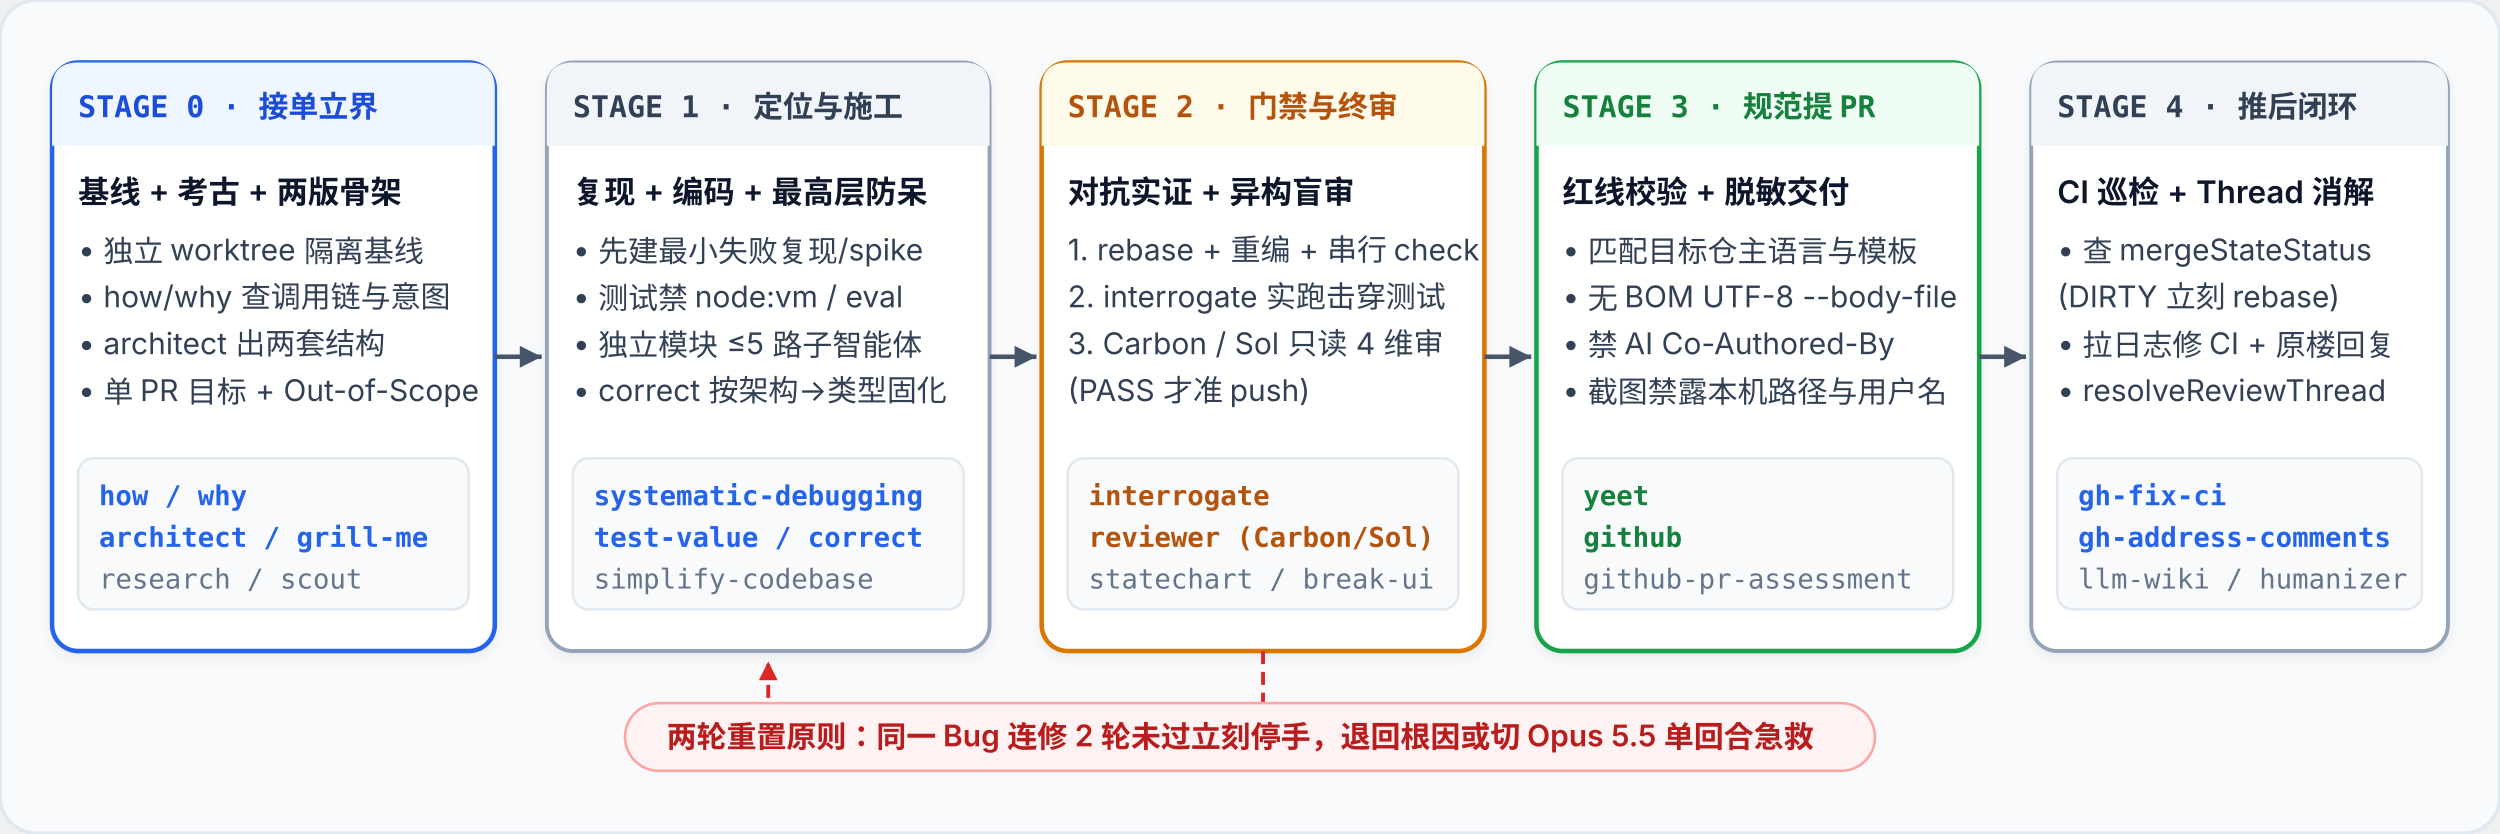
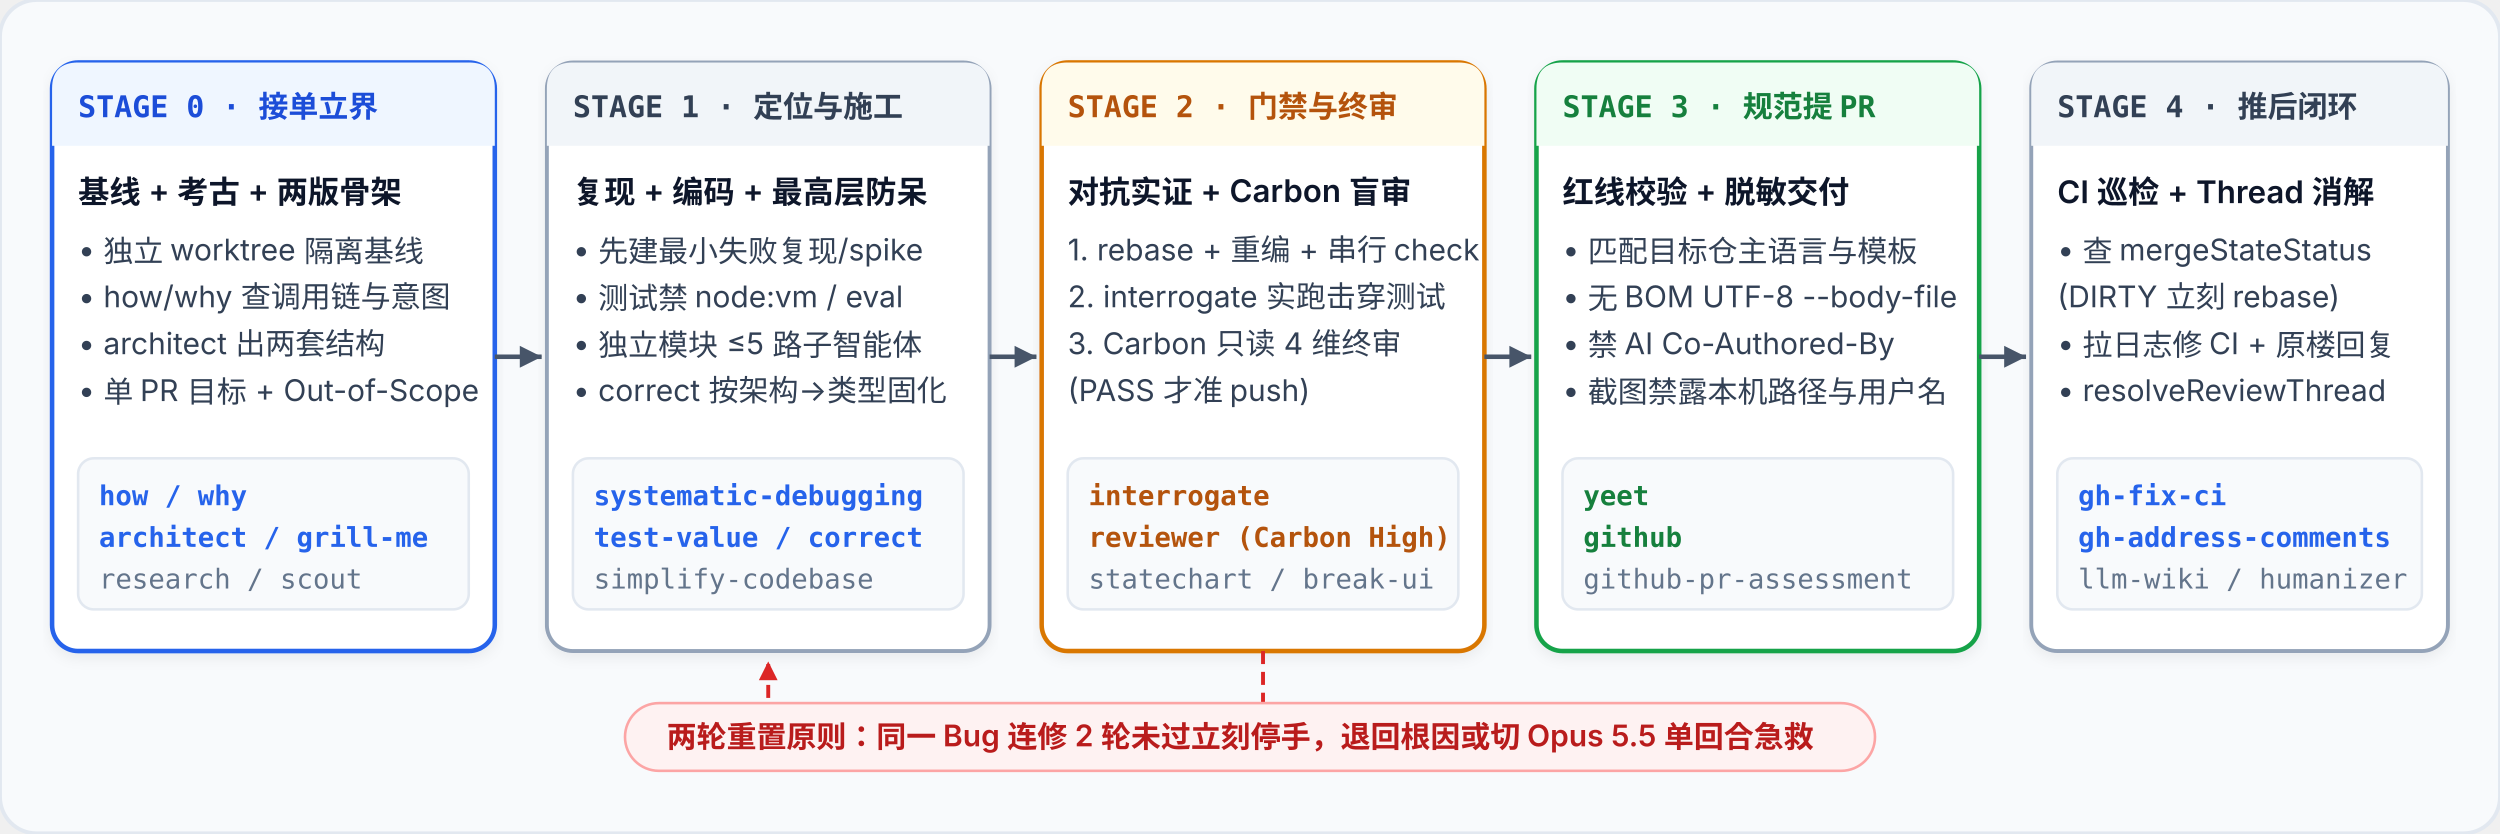
<svg xmlns="http://www.w3.org/2000/svg" viewBox="0 0 960 320" role="img" aria-labelledby="pipe-title pipe-desc">
  <defs>
    <marker id="arr" viewBox="0 0 10 10" refX="8" refY="5" markerWidth="6" markerHeight="6" orient="auto-start-reverse">
      <path d="M 0 1 L 8 5 L 0 9 z" fill="#475569" />
    </marker>
    <marker id="arrRed" viewBox="0 0 10 10" refX="8" refY="5" markerWidth="6" markerHeight="6" orient="auto-start-reverse">
      <path d="M 0 1 L 8 5 L 0 9 z" fill="#dc2626" />
    </marker>
    <filter id="cardShadow" x="-2%" y="-2%" width="104%" height="108%">
      <feDropShadow dx="0" dy="2" stdDeviation="2.5" flood-color="#0f172a" flood-opacity="0.06" />
    </filter>
  </defs>
  <rect width="960" height="320" rx="14" fill="#f8fafc" stroke="#e2e8f0" stroke-width="1.5" />
  <g filter="url(#cardShadow)">
    <rect x="20" y="24" width="170" height="226" rx="10" fill="#ffffff" stroke="#2563eb" stroke-width="1.75" />
    <path d="M 20 34 Q 20 24 30 24 L 180 24 Q 190 24 190 34 L 190 56 L 20 56 Z" fill="#eff6ff" />
    <text x="30" y="45" font-family="SFMono-Regular, Consolas, monospace" font-size="11.5" font-weight="700" fill="#1d4ed8">STAGE 0 · 接单立界</text>
    <text x="30" y="78" font-family="-apple-system, BlinkMacSystemFont, 'Segoe UI', sans-serif" font-size="12" font-weight="600" fill="#0f172a">基线 + 考古 + 两版骨架</text>
    <text x="30" y="100" font-family="-apple-system, BlinkMacSystemFont, 'Segoe UI', sans-serif" font-size="11.5" fill="#334155">• 独立 worktree 隔离基线</text>
    <text x="30" y="118" font-family="-apple-system, BlinkMacSystemFont, 'Segoe UI', sans-serif" font-size="11.5" fill="#334155">• how/why 查调用链与意图</text>
    <text x="30" y="136" font-family="-apple-system, BlinkMacSystemFont, 'Segoe UI', sans-serif" font-size="11.5" fill="#334155">• architect 出两套结构</text>
    <text x="30" y="154" font-family="-apple-system, BlinkMacSystemFont, 'Segoe UI', sans-serif" font-size="11.5" fill="#334155">• 单 PR 目标 + Out-of-Scope</text>
    <rect x="30" y="176" width="150" height="58" rx="6" fill="#f8fafc" stroke="#e2e8f0" />
    <text x="38" y="194" font-family="SFMono-Regular, Consolas, monospace" font-size="10.5" font-weight="600" fill="#2563eb">how / why</text>
    <text x="38" y="210" font-family="SFMono-Regular, Consolas, monospace" font-size="10.5" font-weight="600" fill="#2563eb">architect / grill-me</text>
    <text x="38" y="226" font-family="SFMono-Regular, Consolas, monospace" font-size="10.5" fill="#64748b">research / scout</text>
  </g>
  <path d="M 190 137 L 208 137" fill="none" stroke="#475569" stroke-width="1.75" marker-end="url(#arr)" />
  <g filter="url(#cardShadow)">
    <rect x="210" y="24" width="170" height="226" rx="10" fill="#ffffff" stroke="#94a3b8" stroke-width="1.5" />
    <path d="M 210 34 Q 210 24 220 24 L 370 24 Q 380 24 380 34 L 380 56 L 210 56 Z" fill="#f1f5f9" />
    <text x="220" y="45" font-family="SFMono-Regular, Consolas, monospace" font-size="11.5" font-weight="700" fill="#334155">STAGE 1 · 定位与施工</text>
    <text x="220" y="78" font-family="-apple-system, BlinkMacSystemFont, 'Segoe UI', sans-serif" font-size="12" font-weight="600" fill="#0f172a">复现 + 编码 + 最高层防呆</text>
    <text x="220" y="100" font-family="-apple-system, BlinkMacSystemFont, 'Segoe UI', sans-serif" font-size="11.5" fill="#334155">• 先建最小失败复现/spike</text>
    <text x="220" y="118" font-family="-apple-system, BlinkMacSystemFont, 'Segoe UI', sans-serif" font-size="11.5" fill="#334155">• 测试禁 node:vm / eval</text>
    <text x="220" y="136" font-family="-apple-system, BlinkMacSystemFont, 'Segoe UI', sans-serif" font-size="11.5" fill="#334155">• 独立模块 ≤5 路子智能体</text>
    <text x="220" y="154" font-family="-apple-system, BlinkMacSystemFont, 'Segoe UI', sans-serif" font-size="11.5" fill="#334155">• correct 按架构→类型固化</text>
    <rect x="220" y="176" width="150" height="58" rx="6" fill="#f8fafc" stroke="#e2e8f0" />
    <text x="228" y="194" font-family="SFMono-Regular, Consolas, monospace" font-size="10.5" font-weight="600" fill="#2563eb">systematic-debugging</text>
    <text x="228" y="210" font-family="SFMono-Regular, Consolas, monospace" font-size="10.5" font-weight="600" fill="#2563eb">test-value / correct</text>
    <text x="228" y="226" font-family="SFMono-Regular, Consolas, monospace" font-size="10.5" fill="#64748b">simplify-codebase</text>
  </g>
  <path d="M 380 137 L 398 137" fill="none" stroke="#475569" stroke-width="1.75" marker-end="url(#arr)" />
  <g filter="url(#cardShadow)">
    <rect x="400" y="24" width="170" height="226" rx="10" fill="#ffffff" stroke="#d97706" stroke-width="1.75" />
    <path d="M 400 34 Q 400 24 410 24 L 560 24 Q 570 24 570 34 L 570 56 L 400 56 Z" fill="#fffbeb" />
    <text x="410" y="45" font-family="SFMono-Regular, Consolas, monospace" font-size="11.5" font-weight="700" fill="#b45309">STAGE 2 · 门禁与终审</text>
-     <text x="410" y="78" font-family="-apple-system, BlinkMacSystemFont, 'Segoe UI', sans-serif" font-size="12" font-weight="600" fill="#0f172a">对抗实证 + 异构盲审</text>
+     <text x="410" y="78" font-family="-apple-system, BlinkMacSystemFont, 'Segoe UI', sans-serif" font-size="12" font-weight="600" fill="#0f172a">对抗实证 + Carbon 盲审</text>
    <text x="410" y="100" font-family="-apple-system, BlinkMacSystemFont, 'Segoe UI', sans-serif" font-size="11.5" fill="#334155">1. rebase + 重编 + 串行 check</text>
    <text x="410" y="118" font-family="-apple-system, BlinkMacSystemFont, 'Segoe UI', sans-serif" font-size="11.5" fill="#334155">2. interrogate 实跑击穿测试</text>
-     <text x="410" y="136" font-family="-apple-system, BlinkMacSystemFont, 'Segoe UI', sans-serif" font-size="11.5" fill="#334155">3. Carbon / Sol 只读 4 维审</text>
+     <text x="410" y="136" font-family="-apple-system, BlinkMacSystemFont, 'Segoe UI', sans-serif" font-size="11.5" fill="#334155">3. Carbon 只读 4 维终审</text>
    <text x="410" y="154" font-family="-apple-system, BlinkMacSystemFont, 'Segoe UI', sans-serif" font-size="11.5" fill="#334155">   (PASS 才准 push)</text>
    <rect x="410" y="176" width="150" height="58" rx="6" fill="#f8fafc" stroke="#e2e8f0" />
    <text x="418" y="194" font-family="SFMono-Regular, Consolas, monospace" font-size="10.5" font-weight="600" fill="#b45309">interrogate</text>
-     <text x="418" y="210" font-family="SFMono-Regular, Consolas, monospace" font-size="10.5" font-weight="600" fill="#b45309">reviewer (Carbon/Sol)</text>
+     <text x="418" y="210" font-family="SFMono-Regular, Consolas, monospace" font-size="10.5" font-weight="600" fill="#b45309">reviewer (Carbon High)</text>
    <text x="418" y="226" font-family="SFMono-Regular, Consolas, monospace" font-size="10.5" fill="#64748b">statechart / break-ui</text>
  </g>
  <path d="M 570 137 L 588 137" fill="none" stroke="#475569" stroke-width="1.75" marker-end="url(#arr)" />
  <g filter="url(#cardShadow)">
    <rect x="590" y="24" width="170" height="226" rx="10" fill="#ffffff" stroke="#16a34a" stroke-width="1.75" />
    <path d="M 590 34 Q 590 24 600 24 L 750 24 Q 760 24 760 34 L 760 56 L 590 56 Z" fill="#f0fdf4" />
    <text x="600" y="45" font-family="SFMono-Regular, Consolas, monospace" font-size="11.5" font-weight="700" fill="#15803d">STAGE 3 · 规范提 PR</text>
    <text x="600" y="78" font-family="-apple-system, BlinkMacSystemFont, 'Segoe UI', sans-serif" font-size="12" font-weight="600" fill="#0f172a">红线校验 + 脱敏交付</text>
    <text x="600" y="100" font-family="-apple-system, BlinkMacSystemFont, 'Segoe UI', sans-serif" font-size="11.5" fill="#334155">• 匹配目标仓主语言与模板</text>
    <text x="600" y="118" font-family="-apple-system, BlinkMacSystemFont, 'Segoe UI', sans-serif" font-size="11.5" fill="#334155">• 无 BOM UTF-8 --body-file</text>
    <text x="600" y="136" font-family="-apple-system, BlinkMacSystemFont, 'Segoe UI', sans-serif" font-size="11.5" fill="#334155">• 禁 AI Co-Authored-By</text>
    <text x="600" y="154" font-family="-apple-system, BlinkMacSystemFont, 'Segoe UI', sans-serif" font-size="11.5" fill="#334155">• 截图禁露本机路径与用户名</text>
    <rect x="600" y="176" width="150" height="58" rx="6" fill="#f8fafc" stroke="#e2e8f0" />
    <text x="608" y="194" font-family="SFMono-Regular, Consolas, monospace" font-size="10.5" font-weight="600" fill="#15803d">yeet</text>
    <text x="608" y="210" font-family="SFMono-Regular, Consolas, monospace" font-size="10.5" font-weight="600" fill="#15803d">github</text>
    <text x="608" y="226" font-family="SFMono-Regular, Consolas, monospace" font-size="10.5" fill="#64748b">github-pr-assessment</text>
  </g>
  <path d="M 760 137 L 778 137" fill="none" stroke="#475569" stroke-width="1.75" marker-end="url(#arr)" />
  <g filter="url(#cardShadow)">
    <rect x="780" y="24" width="160" height="226" rx="10" fill="#ffffff" stroke="#94a3b8" stroke-width="1.5" />
    <path d="M 780 34 Q 780 24 790 24 L 930 24 Q 940 24 940 34 L 940 56 L 780 56 Z" fill="#f1f5f9" />
    <text x="790" y="45" font-family="SFMono-Regular, Consolas, monospace" font-size="11.5" font-weight="700" fill="#334155">STAGE 4 · 推后闭环</text>
    <text x="790" y="78" font-family="-apple-system, BlinkMacSystemFont, 'Segoe UI', sans-serif" font-size="12" font-weight="600" fill="#0f172a">CI 巡检 + Thread 消解</text>
    <text x="790" y="100" font-family="-apple-system, BlinkMacSystemFont, 'Segoe UI', sans-serif" font-size="11.5" fill="#334155">• 查 mergeStateStatus</text>
    <text x="790" y="118" font-family="-apple-system, BlinkMacSystemFont, 'Segoe UI', sans-serif" font-size="11.5" fill="#334155">  (DIRTY 立刻 rebase)</text>
    <text x="790" y="136" font-family="-apple-system, BlinkMacSystemFont, 'Segoe UI', sans-serif" font-size="11.5" fill="#334155">• 拉日志修 CI + 原楼回复</text>
    <text x="790" y="154" font-family="-apple-system, BlinkMacSystemFont, 'Segoe UI', sans-serif" font-size="11.5" fill="#334155">• resolveReviewThread</text>
    <rect x="790" y="176" width="140" height="58" rx="6" fill="#f8fafc" stroke="#e2e8f0" />
    <text x="798" y="194" font-family="SFMono-Regular, Consolas, monospace" font-size="10.5" font-weight="600" fill="#2563eb">gh-fix-ci</text>
    <text x="798" y="210" font-family="SFMono-Regular, Consolas, monospace" font-size="10.5" font-weight="600" fill="#2563eb">gh-address-comments</text>
    <text x="798" y="226" font-family="SFMono-Regular, Consolas, monospace" font-size="10.5" fill="#64748b">llm-wiki / humanizer</text>
  </g>
  <path d="M 485 250 L 485 280 L 295 280 L 295 254" fill="none" stroke="#dc2626" stroke-width="1.5" stroke-dasharray="5,3" marker-end="url(#arrRed)" />
  <rect x="240" y="270" width="480" height="26" rx="13" fill="#fef2f2" stroke="#fca5a5" />
  <text x="256" y="287" font-family="-apple-system, BlinkMacSystemFont, 'Segoe UI', sans-serif" font-size="11.5" font-weight="600" fill="#b91c1c">两轮重置原则：同一 Bug 连修 2 轮未过立刻停手，退回根因或切 Opus 5.5 单回合急救</text>
</svg>
